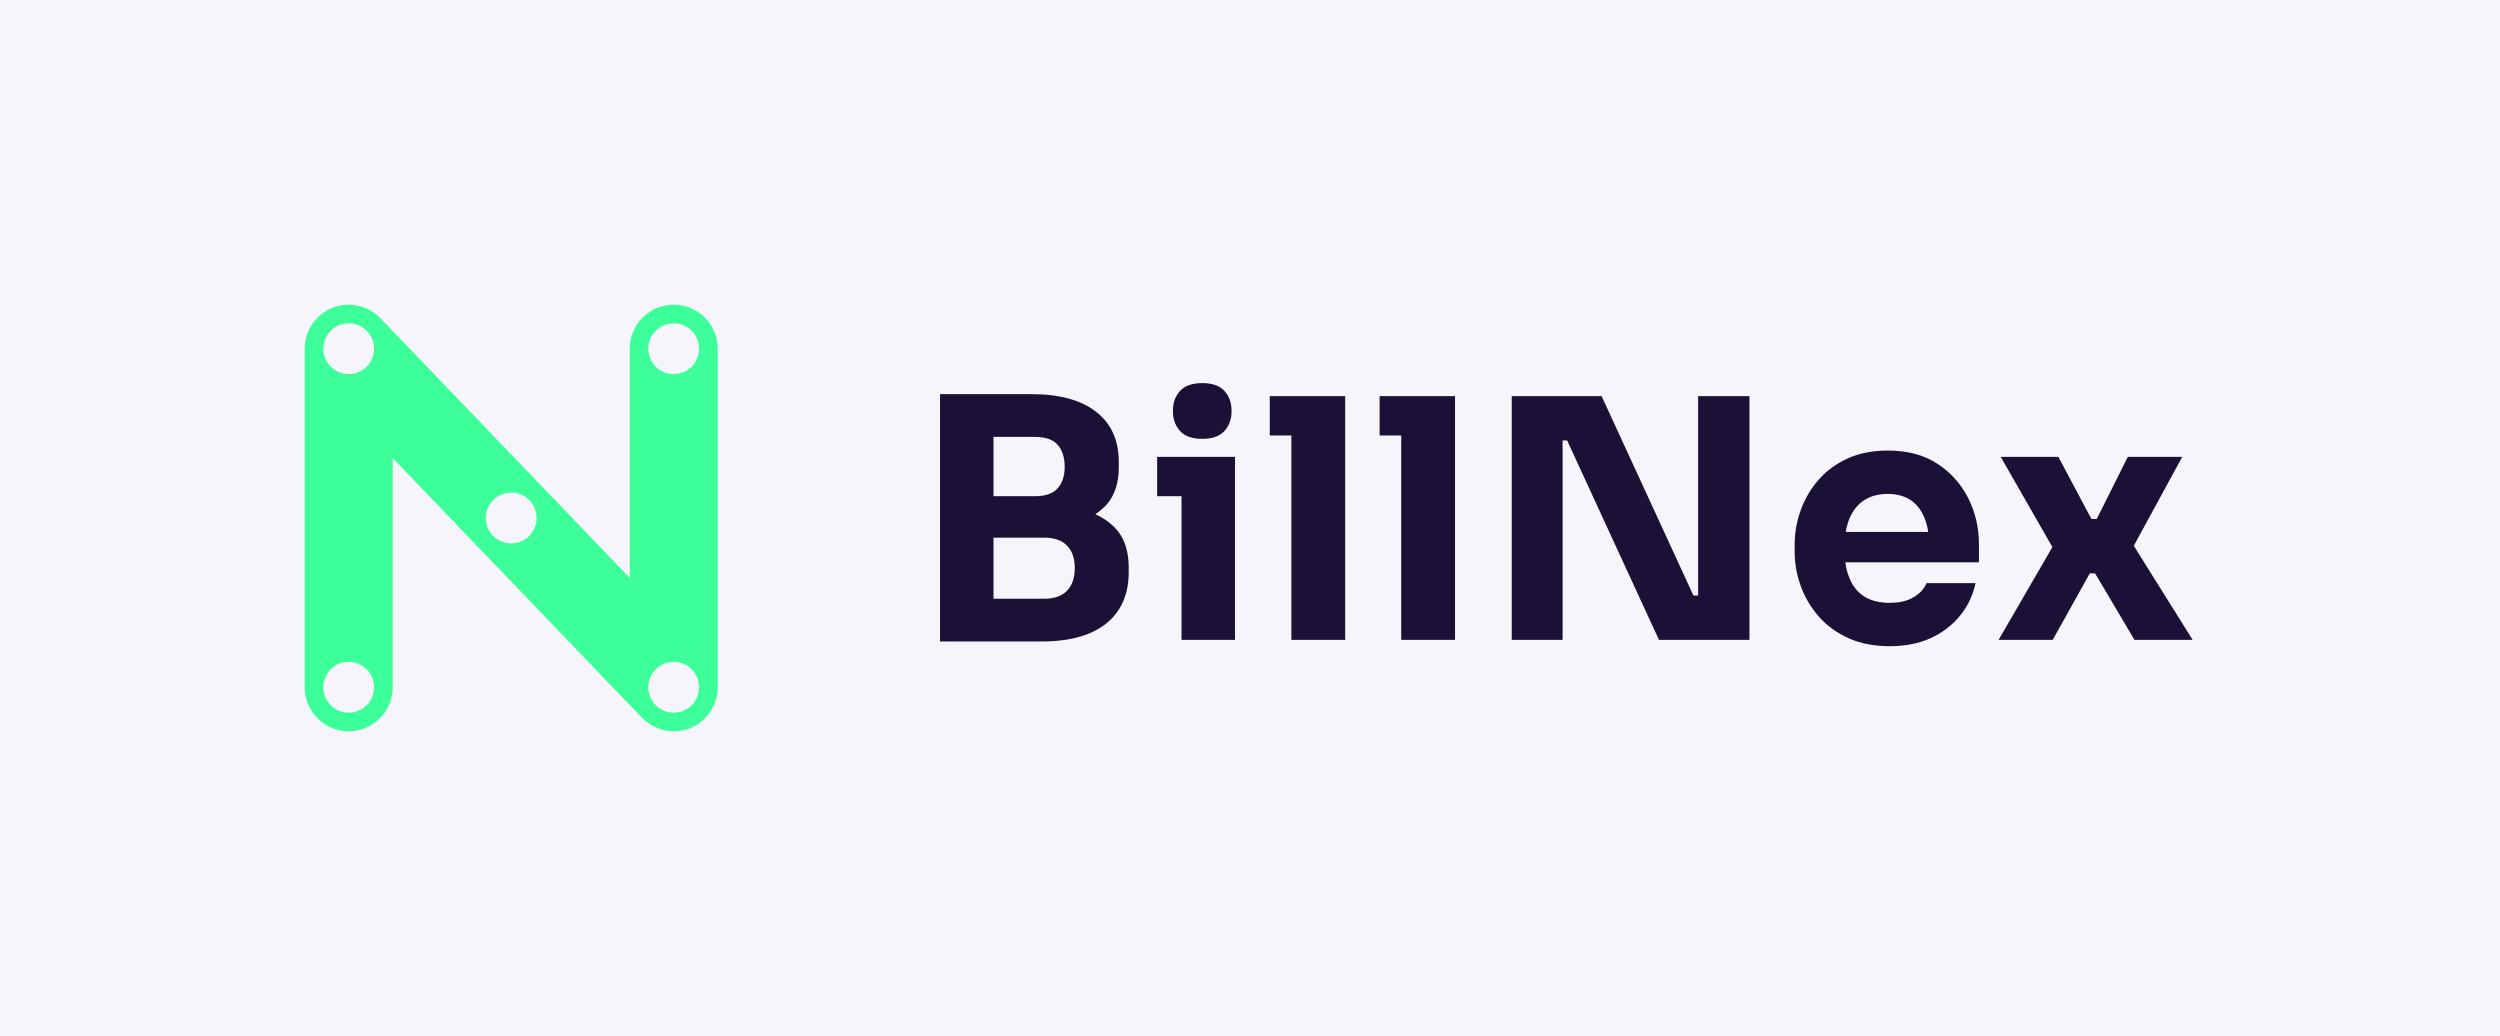
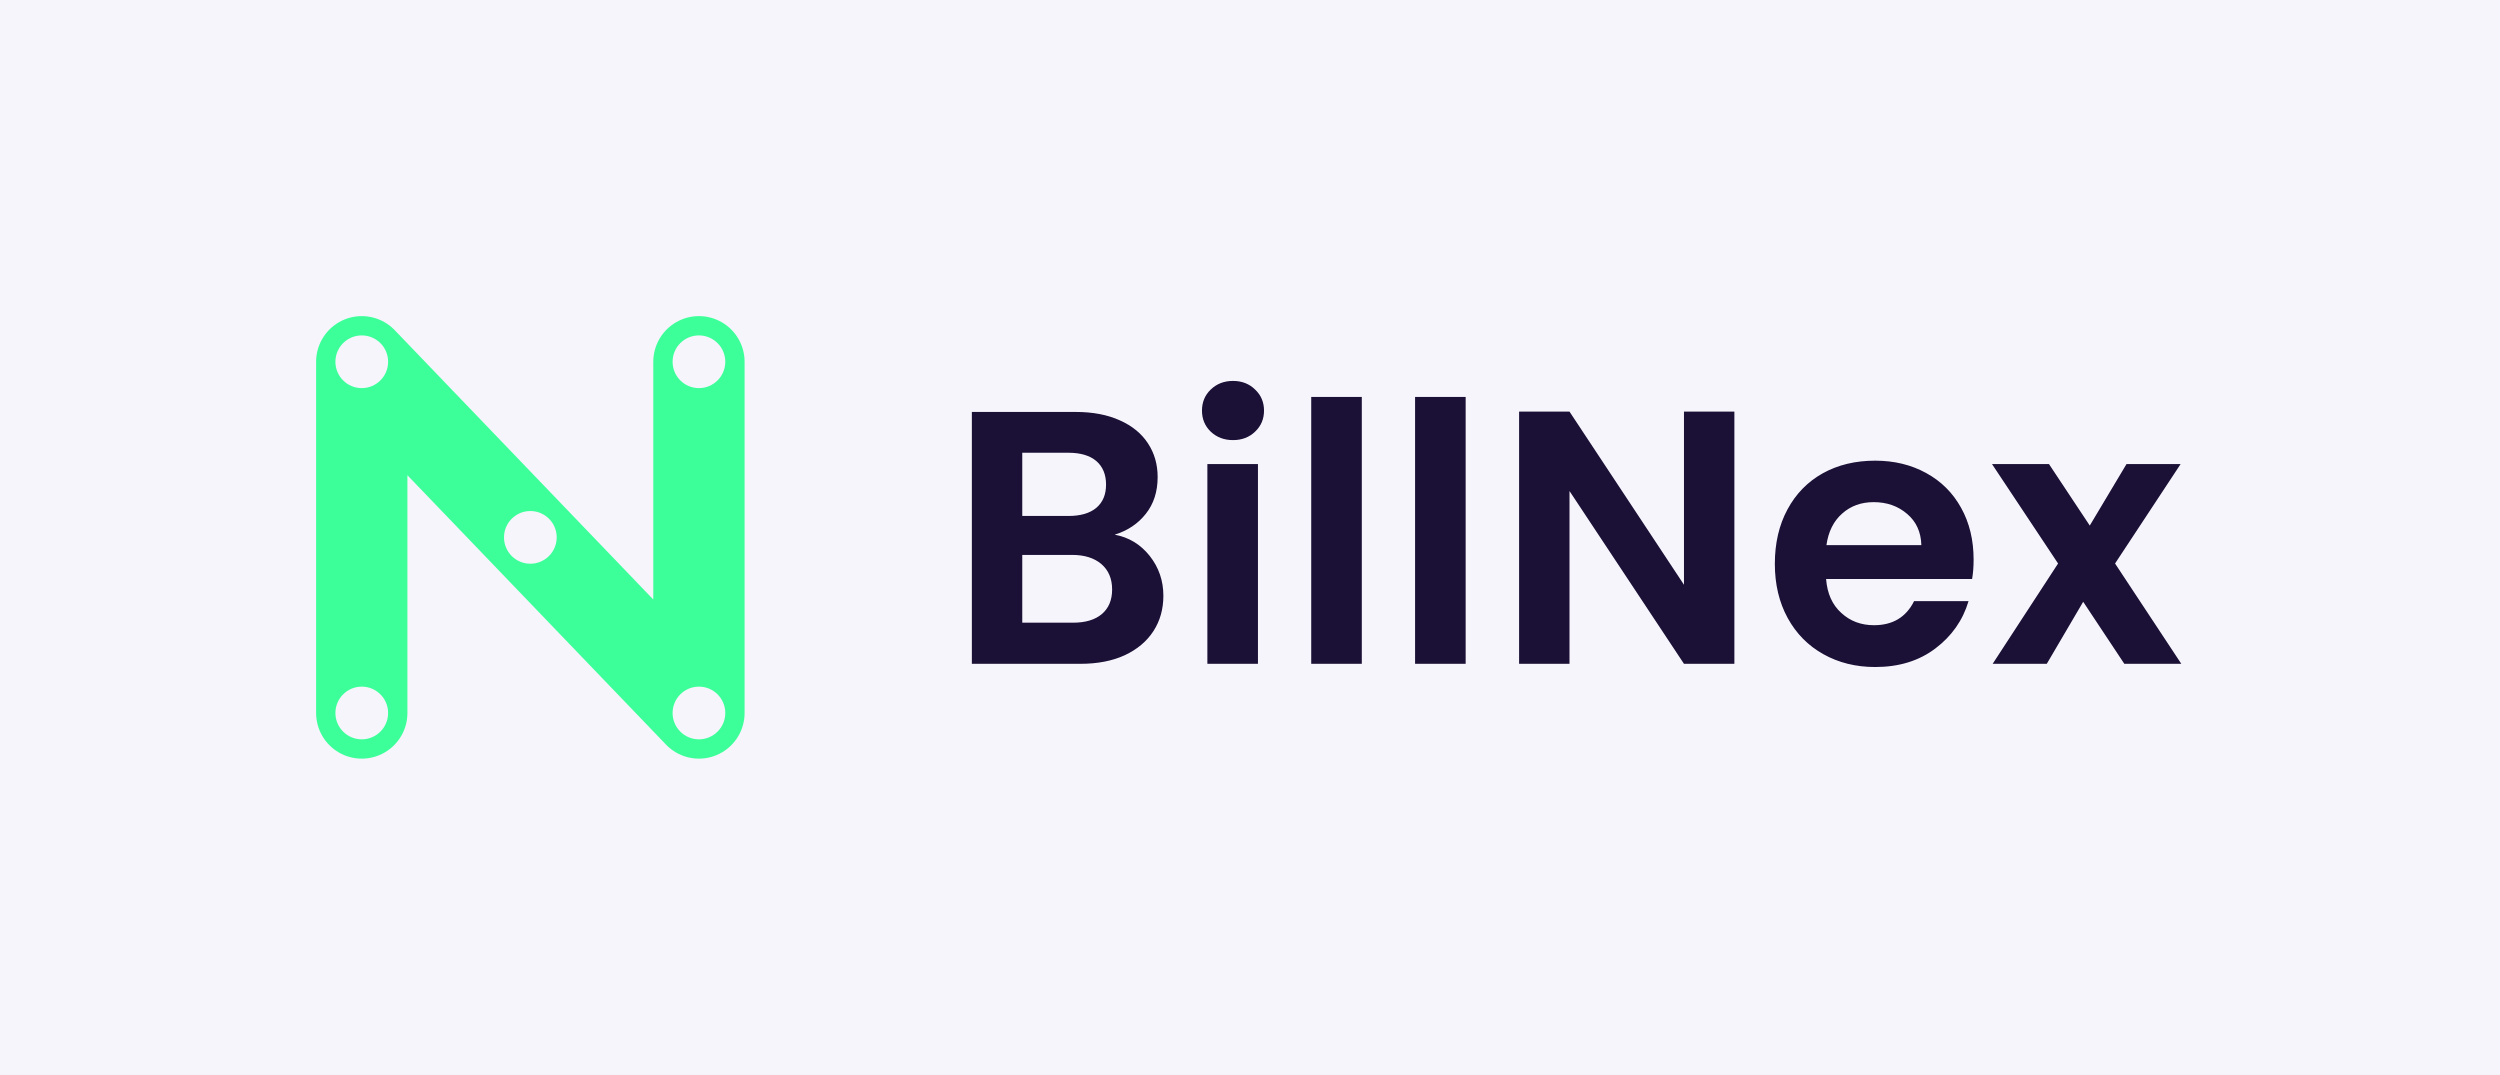
- <svg xmlns="http://www.w3.org/2000/svg" viewBox="0 0 1538.41 637.5" width="1538.41" height="637.5">
-   <rect width="1538.41" height="637.5" fill="#F7F5FC" />
+ <svg xmlns="http://www.w3.org/2000/svg" viewBox="0 0 1482.9 637.5" width="1482.9" height="637.5">
+   <rect width="1482.9" height="637.5" fill="#F7F5FC" />
  <g transform="translate(214.583 214.583) scale(2.08333)">
    <defs>
      <mask id="h" maskUnits="userSpaceOnUse" x="-30" y="-30" width="156" height="160">
        <rect x="-30" y="-30" width="156" height="160" fill="#fff" />
        <g fill="#000">
          <circle cx="0" cy="0" r="7.5" />
          <circle cx="96" cy="0" r="7.5" />
          <circle cx="0" cy="100" r="7.5" />
          <circle cx="96" cy="100" r="7.5" />
          <circle cx="48" cy="50" r="7.5" />
        </g>
      </mask>
    </defs>
    <g mask="url(#h)" fill="none" stroke="#3DFF9A" stroke-width="26" stroke-linecap="round" stroke-linejoin="round">
      <path d="M0 100V0M96 0V100M0 0L96 100" />
    </g>
  </g>
-   <path d="M16.8 1.0V-151.2H73.2Q99.0 -151.2 112.9 -140.3Q126.8 -129.5 126.8 -109.3V-106.2Q126.8 -92.3 119.8 -83.8Q116.5 -80.1 112.4 -77.3Q120.6 -73.6 126.0 -67.2Q132.9 -58.8 132.9 -44.4V-41.5Q132.9 -28.2 126.8 -18.6Q120.6 -9.0 108.7 -4.0Q96.8 1.0 79.1 1.0ZM49.7 -62.9V-25.3H80.8Q90.2 -25.3 94.9 -30.2Q99.7 -35.1 99.7 -44.2Q99.7 -53.2 94.9 -58.0Q90.2 -62.9 80.8 -62.9ZM49.7 -124.9V-88.4H75.2Q84.9 -88.4 89.2 -93.3Q93.5 -98.2 93.5 -106.4Q93.5 -115.1 89.2 -120.0Q84.9 -124.9 75.2 -124.9ZM165.4 0.0V-88.4H150.4V-112.6H198.3V0.0ZM178.2 -123.7Q168.9 -123.7 164.5 -128.5Q160.1 -133.4 160.1 -140.8Q160.1 -148.4 164.5 -153.2Q168.9 -158.0 178.2 -158.0Q187.4 -158.0 191.8 -153.2Q196.2 -148.4 196.2 -140.8Q196.2 -133.4 191.8 -128.5Q187.4 -123.7 178.2 -123.7ZM233.0 0.0V-125.8H219.7V-150.0H266.1V0.0ZM300.6 0.0V-125.8H287.3V-150.0H333.7V0.0ZM368.6 0.0V-150.0H423.9L480.4 -27.3H483.3V-150.0H514.9V0.0H459.2L402.7 -122.7H399.9V0.0ZM601.2 3.9Q586.8 3.9 575.9 -1.0Q564.9 -6.0 557.6 -14.3Q550.3 -22.6 546.5 -33.0Q542.7 -43.4 542.7 -54.2V-58.4Q542.7 -69.7 546.5 -80.0Q550.3 -90.4 557.5 -98.6Q564.7 -106.8 575.4 -111.7Q586.2 -116.5 600.0 -116.5Q618.1 -116.5 630.5 -108.4Q642.9 -100.3 649.5 -87.2Q656.1 -74.2 656.1 -58.8V-47.7H573.9Q574.5 -42.7 576.2 -38.6Q579.0 -31.0 585.2 -26.9Q591.4 -22.8 601.2 -22.8Q610.3 -22.8 616.0 -26.3Q621.8 -29.8 623.8 -34.9H654.0Q651.6 -23.6 644.4 -14.8Q637.2 -6.0 626.3 -1.0Q615.4 3.9 601.2 3.9ZM574.1 -66.4H624.9Q624.2 -71.1 622.6 -75.0Q619.7 -82.2 614.1 -86.0Q608.4 -89.8 600.0 -89.8Q591.4 -89.8 585.4 -85.9Q579.5 -82.0 576.4 -74.6Q574.9 -70.9 574.1 -66.4ZM668.2 0.0 701.3 -57.1 669.5 -112.6H705.0L725.3 -74.4H728.6L747.7 -112.6H781.2L751.4 -57.9L787.6 0.0H751.8L727.6 -40.9H724.3L701.5 0.0Z" fill="#1B1035" transform="translate(561.667 393.75)" />
+   <path d="M128.4 -40.4Q128.4 -28.5 122.5 -19.4Q116.6 -10.3 105.5 -5.1Q94.4 0.0 79.2 0.0H14.8V-149.4H76.4Q91.6 -149.4 102.6 -144.4Q113.6 -139.5 119.3 -130.7Q125.0 -122.0 125.0 -110.8Q125.0 -97.8 118.0 -89.0Q111.1 -80.2 99.5 -76.6Q112.1 -74.3 120.3 -64.0Q128.4 -53.7 128.4 -40.4ZM44.7 -87.7H72.1Q82.8 -87.7 88.6 -92.5Q94.4 -97.4 94.4 -106.3Q94.4 -115.3 88.6 -120.3Q82.8 -125.2 72.1 -125.2H44.7ZM98.0 -44.1Q98.0 -53.7 91.6 -59.2Q85.2 -64.6 74.3 -64.6H44.7V-24.4H74.9Q85.8 -24.4 91.9 -29.5Q98.0 -34.7 98.0 -44.1ZM151.3 -150.2Q151.3 -157.7 156.5 -162.7Q161.8 -167.8 169.7 -167.8Q177.6 -167.8 182.8 -162.7Q188.1 -157.7 188.1 -150.2Q188.1 -142.7 182.8 -137.7Q177.6 -132.7 169.7 -132.7Q161.8 -132.7 156.5 -137.7Q151.3 -142.7 151.3 -150.2ZM184.5 -118.5V0.0H154.5V-118.5ZM246.1 -158.3V0.0H216.1V-158.3ZM307.7 -158.3V0.0H277.7V-158.3ZM467.1 0.0H437.2L369.3 -102.5V0.0H339.4V-149.6H369.3L437.2 -46.9V-149.6H467.1ZM608.1 -50.3H521.5Q522.5 -37.4 530.5 -30.2Q538.4 -22.9 549.9 -22.9Q566.6 -22.9 573.7 -37.2H606.0Q600.9 -20.1 586.3 -9.1Q571.8 1.9 550.6 1.9Q533.5 1.9 519.9 -5.7Q506.3 -13.3 498.7 -27.2Q491.1 -41.1 491.1 -59.3Q491.1 -77.7 498.6 -91.6Q506.1 -105.5 519.5 -113.0Q533.0 -120.5 550.6 -120.5Q567.5 -120.5 580.8 -113.2Q594.2 -105.9 601.6 -92.5Q609.0 -79.2 609.0 -61.8Q609.0 -55.4 608.1 -50.3ZM578.0 -70.4Q577.7 -82.0 569.6 -88.9Q561.5 -95.9 549.7 -95.9Q538.6 -95.9 531.0 -89.1Q523.4 -82.4 521.7 -70.4ZM698.4 0.0 674.0 -36.8 652.4 0.0H620.3L659.1 -59.5L619.9 -118.5H653.7L677.9 -82.0L699.7 -118.5H731.8L692.9 -59.5L732.2 0.0Z" fill="#1B1035" transform="translate(561.667 393.75)" />
</svg>
